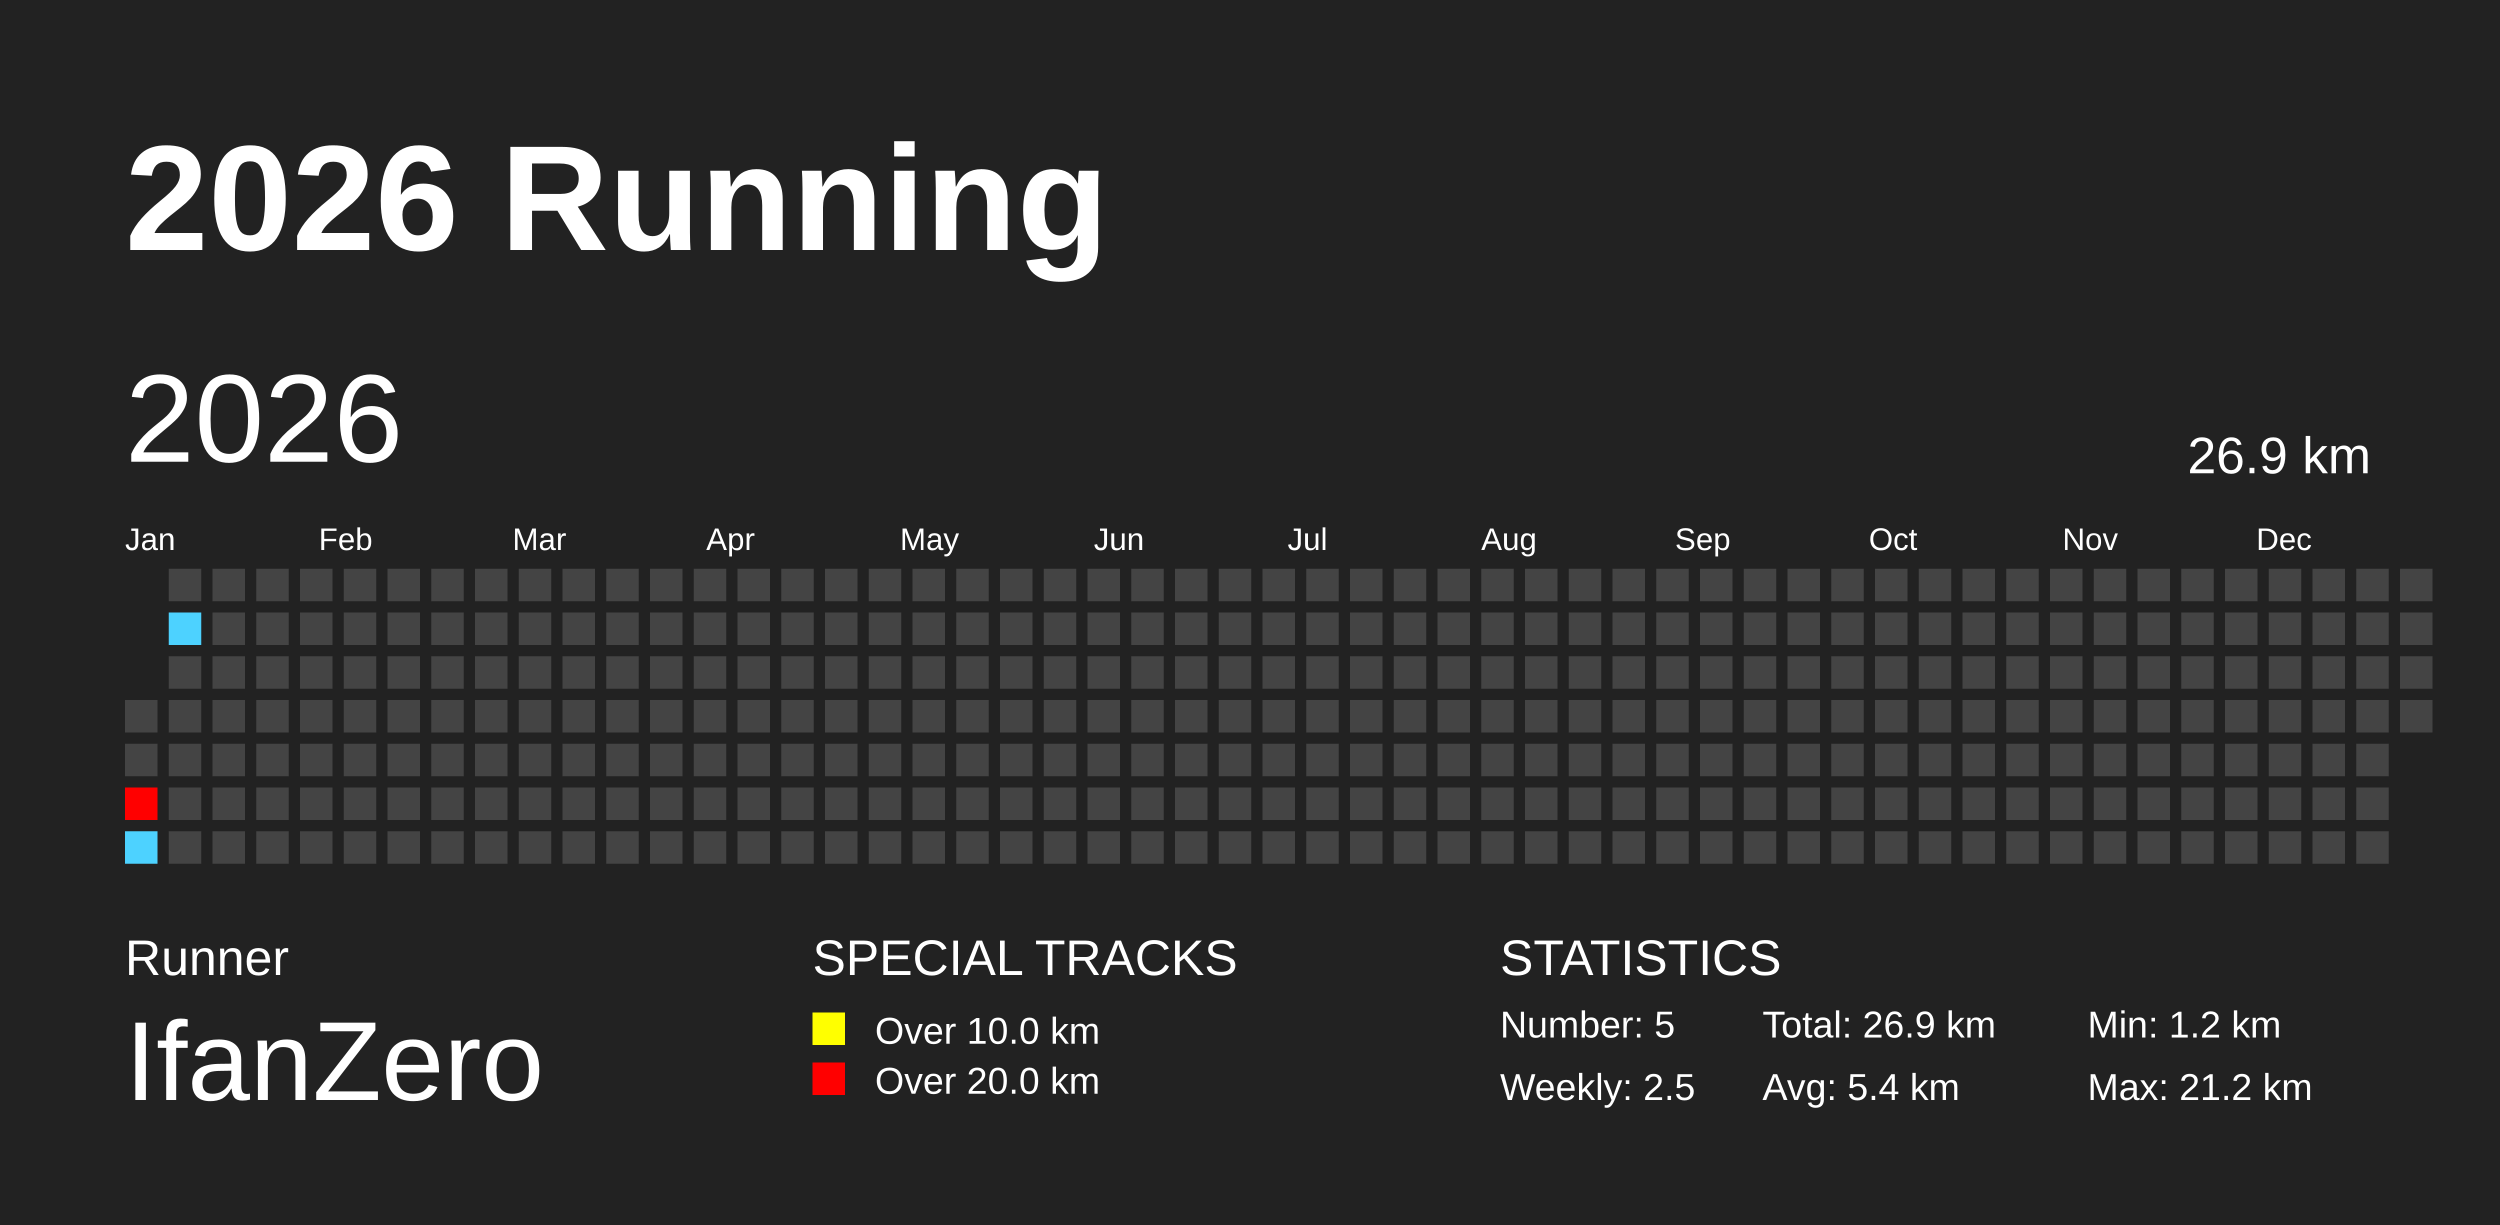
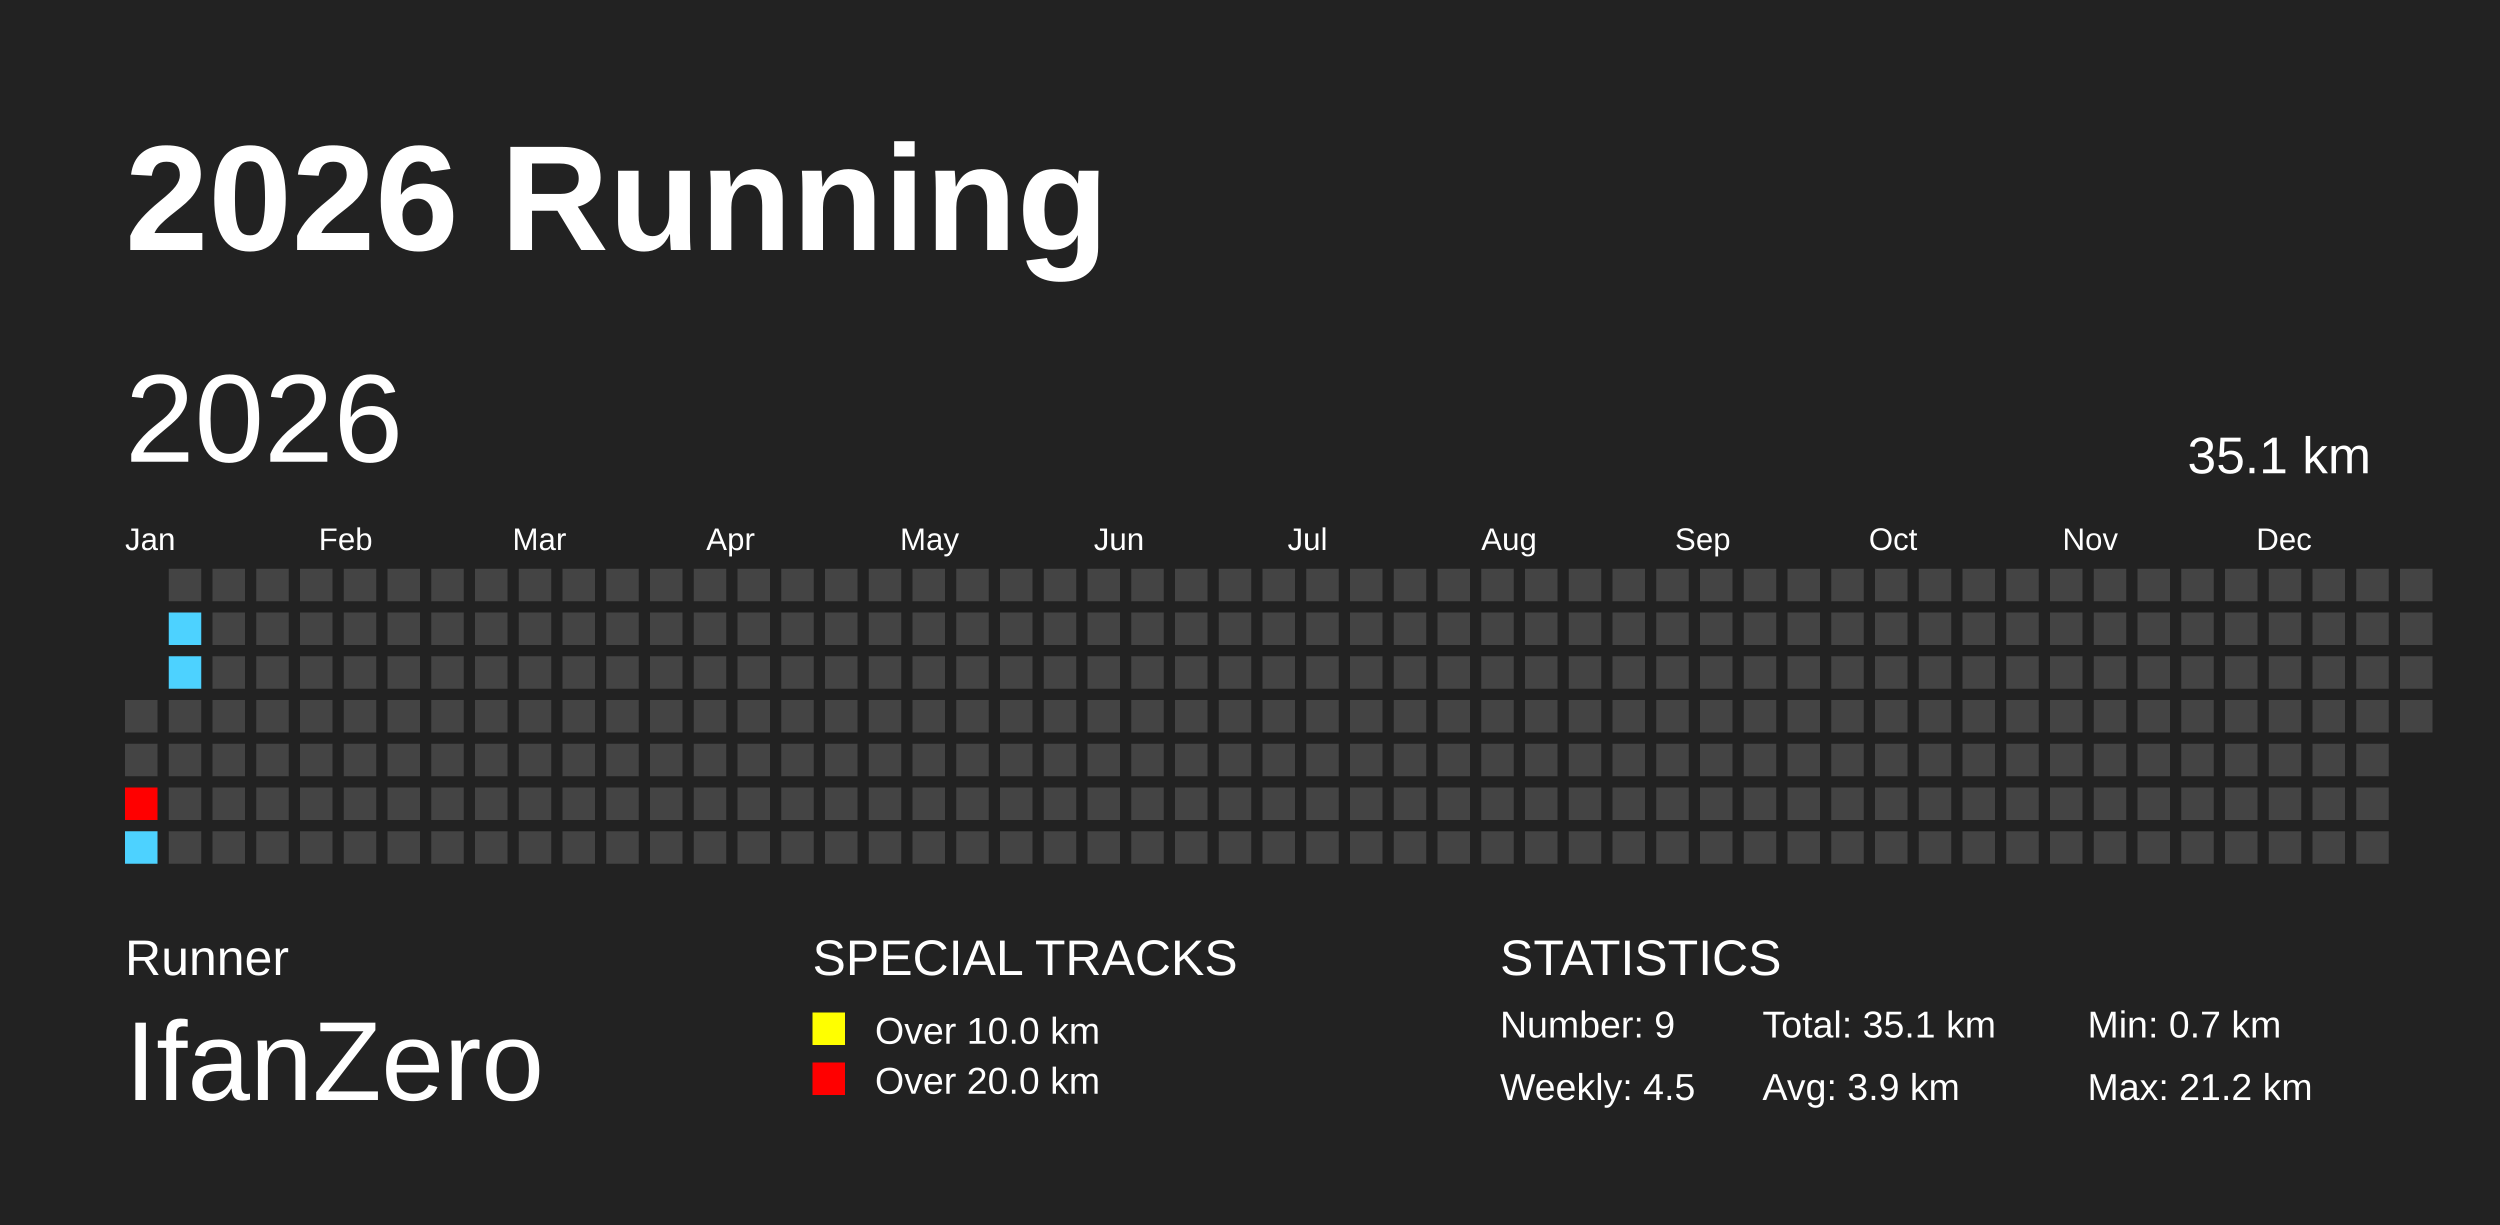
<svg xmlns="http://www.w3.org/2000/svg" baseProfile="full" height="98mm" version="1.1" viewBox="0,0,200,98" width="200mm">
  <defs />
  <rect fill="#222222" height="98" width="200" x="0" y="0" />
  <text fill="#FFFFFF" style="font-size:12px; font-family:Arial; font-weight:bold;" x="10" y="20">2026 Running</text>
  <text fill="#FFFFFF" style="font-size:4px; font-family:Arial" x="10" y="78">Runner</text>
  <text fill="#FFFFFF" style="font-size:9px; font-family:Arial" x="10" y="88">IfanZero</text>
  <text fill="#FFFFFF" style="font-size:4px; font-family:Arial" x="65" y="78">SPECIAL TRACKS</text>
  <rect fill="yellow" height="2.6" width="2.6" x="65" y="81" />
  <text fill="#FFFFFF" style="font-size:3px; font-family:Arial" x="70" y="83.5">Over 10.0 km</text>
  <rect fill="red" height="2.6" width="2.6" x="65" y="85" />
  <text fill="#FFFFFF" style="font-size:3px; font-family:Arial" x="70" y="87.5">Over 20.0 km</text>
  <text fill="#FFFFFF" style="font-size:4px; font-family:Arial" x="120" y="78">STATISTICS</text>
-   <text fill="#FFFFFF" style="font-size:3px; font-family:Arial" x="120" y="83">Number: 5</text>
-   <text fill="#FFFFFF" style="font-size:3px; font-family:Arial" x="120" y="88">Weekly: 2.5</text>
-   <text fill="#FFFFFF" style="font-size:3px; font-family:Arial" x="141" y="83">Total: 26.9 km</text>
-   <text fill="#FFFFFF" style="font-size:3px; font-family:Arial" x="141" y="88">Avg: 5.4 km</text>
-   <text fill="#FFFFFF" style="font-size:3px; font-family:Arial" x="167" y="83">Min: 1.2 km</text>
+   <text fill="#FFFFFF" style="font-size:3px; font-family:Arial" x="120" y="83">Number: 9</text>
+   <text fill="#FFFFFF" style="font-size:3px; font-family:Arial" x="120" y="88">Weekly: 4.5</text>
+   <text fill="#FFFFFF" style="font-size:3px; font-family:Arial" x="141" y="83">Total: 35.1 km</text>
+   <text fill="#FFFFFF" style="font-size:3px; font-family:Arial" x="141" y="88">Avg: 3.9 km</text>
+   <text fill="#FFFFFF" style="font-size:3px; font-family:Arial" x="167" y="83">Min: 0.7 km</text>
  <text fill="#FFFFFF" style="font-size:3px; font-family:Arial" x="167" y="88">Max: 21.2 km</text>
  <text dominant-baseline="hanging" fill="#FFFFFF" style="font-size:10.0px; font-family:Arial;" x="10" y="30">2026</text>
-   <text dominant-baseline="hanging" fill="#FFFFFF" style="font-size:4.125px; font-family:Arial;" x="175" y="35">26.9 km</text>
+   <text dominant-baseline="hanging" fill="#FFFFFF" style="font-size:4.125px; font-family:Arial;" x="175" y="35">35.1 km</text>
  <text fill="#FFFFFF" style="font-size:2.5px; font-family:Arial" x="10.0" y="44">Jan</text>
  <text fill="#FFFFFF" style="font-size:2.5px; font-family:Arial" x="25.5" y="44">Feb</text>
  <text fill="#FFFFFF" style="font-size:2.5px; font-family:Arial" x="41.0" y="44">Mar</text>
  <text fill="#FFFFFF" style="font-size:2.5px; font-family:Arial" x="56.5" y="44">Apr</text>
  <text fill="#FFFFFF" style="font-size:2.5px; font-family:Arial" x="72.0" y="44">May</text>
  <text fill="#FFFFFF" style="font-size:2.5px; font-family:Arial" x="87.5" y="44">Jun</text>
  <text fill="#FFFFFF" style="font-size:2.5px; font-family:Arial" x="103.0" y="44">Jul</text>
  <text fill="#FFFFFF" style="font-size:2.5px; font-family:Arial" x="118.5" y="44">Aug</text>
  <text fill="#FFFFFF" style="font-size:2.5px; font-family:Arial" x="134.0" y="44">Sep</text>
  <text fill="#FFFFFF" style="font-size:2.5px; font-family:Arial" x="149.5" y="44">Oct</text>
  <text fill="#FFFFFF" style="font-size:2.5px; font-family:Arial" x="165.0" y="44">Nov</text>
  <text fill="#FFFFFF" style="font-size:2.5px; font-family:Arial" x="180.5" y="44">Dec</text>
  <rect fill="#444444" height="2.6" width="2.6" x="10.0" y="56.0" />
  <rect fill="#444444" height="2.6" width="2.6" x="10.0" y="59.5" />
  <rect fill="red" height="2.6" width="2.6" x="10.0" y="63.0" />
  <rect fill="#4dd2ff" height="2.6" width="2.6" x="10.0" y="66.5" />
  <rect fill="#444444" height="2.6" width="2.6" x="13.5" y="45.5" />
  <rect fill="#4dd2ff" height="2.6" width="2.6" x="13.5" y="49.0" />
-   <rect fill="#444444" height="2.6" width="2.6" x="13.5" y="52.5" />
+   <rect fill="#4dd2ff" height="2.6" width="2.6" x="13.5" y="52.5" />
  <rect fill="#444444" height="2.6" width="2.6" x="13.5" y="56.0" />
  <rect fill="#444444" height="2.6" width="2.6" x="13.5" y="59.5" />
  <rect fill="#444444" height="2.6" width="2.6" x="13.5" y="63.0" />
  <rect fill="#444444" height="2.6" width="2.6" x="13.5" y="66.5" />
  <rect fill="#444444" height="2.6" width="2.6" x="17.0" y="45.5" />
  <rect fill="#444444" height="2.6" width="2.6" x="17.0" y="49.0" />
  <rect fill="#444444" height="2.6" width="2.6" x="17.0" y="52.5" />
  <rect fill="#444444" height="2.6" width="2.6" x="17.0" y="56.0" />
  <rect fill="#444444" height="2.6" width="2.6" x="17.0" y="59.5" />
  <rect fill="#444444" height="2.6" width="2.6" x="17.0" y="63.0" />
  <rect fill="#444444" height="2.6" width="2.6" x="17.0" y="66.5" />
  <rect fill="#444444" height="2.6" width="2.6" x="20.5" y="45.5" />
  <rect fill="#444444" height="2.6" width="2.6" x="20.5" y="49.0" />
  <rect fill="#444444" height="2.6" width="2.6" x="20.5" y="52.5" />
  <rect fill="#444444" height="2.6" width="2.6" x="20.5" y="56.0" />
  <rect fill="#444444" height="2.6" width="2.6" x="20.5" y="59.5" />
  <rect fill="#444444" height="2.6" width="2.6" x="20.5" y="63.0" />
  <rect fill="#444444" height="2.6" width="2.6" x="20.5" y="66.5" />
  <rect fill="#444444" height="2.6" width="2.6" x="24.0" y="45.5" />
  <rect fill="#444444" height="2.6" width="2.6" x="24.0" y="49.0" />
  <rect fill="#444444" height="2.6" width="2.6" x="24.0" y="52.5" />
  <rect fill="#444444" height="2.6" width="2.6" x="24.0" y="56.0" />
  <rect fill="#444444" height="2.6" width="2.6" x="24.0" y="59.5" />
  <rect fill="#444444" height="2.6" width="2.6" x="24.0" y="63.0" />
  <rect fill="#444444" height="2.6" width="2.6" x="24.0" y="66.5" />
  <rect fill="#444444" height="2.6" width="2.6" x="27.5" y="45.5" />
  <rect fill="#444444" height="2.6" width="2.6" x="27.5" y="49.0" />
  <rect fill="#444444" height="2.6" width="2.6" x="27.5" y="52.5" />
  <rect fill="#444444" height="2.6" width="2.6" x="27.5" y="56.0" />
  <rect fill="#444444" height="2.6" width="2.6" x="27.5" y="59.5" />
  <rect fill="#444444" height="2.6" width="2.6" x="27.5" y="63.0" />
  <rect fill="#444444" height="2.6" width="2.6" x="27.5" y="66.5" />
  <rect fill="#444444" height="2.6" width="2.6" x="31.0" y="45.5" />
  <rect fill="#444444" height="2.6" width="2.6" x="31.0" y="49.0" />
  <rect fill="#444444" height="2.6" width="2.6" x="31.0" y="52.5" />
  <rect fill="#444444" height="2.6" width="2.6" x="31.0" y="56.0" />
  <rect fill="#444444" height="2.6" width="2.6" x="31.0" y="59.5" />
  <rect fill="#444444" height="2.6" width="2.6" x="31.0" y="63.0" />
  <rect fill="#444444" height="2.6" width="2.6" x="31.0" y="66.5" />
  <rect fill="#444444" height="2.6" width="2.6" x="34.5" y="45.5" />
  <rect fill="#444444" height="2.6" width="2.6" x="34.5" y="49.0" />
  <rect fill="#444444" height="2.6" width="2.6" x="34.5" y="52.5" />
  <rect fill="#444444" height="2.6" width="2.6" x="34.5" y="56.0" />
  <rect fill="#444444" height="2.6" width="2.6" x="34.5" y="59.5" />
  <rect fill="#444444" height="2.6" width="2.6" x="34.5" y="63.0" />
  <rect fill="#444444" height="2.6" width="2.6" x="34.5" y="66.5" />
  <rect fill="#444444" height="2.6" width="2.6" x="38.0" y="45.5" />
  <rect fill="#444444" height="2.6" width="2.6" x="38.0" y="49.0" />
  <rect fill="#444444" height="2.6" width="2.6" x="38.0" y="52.5" />
  <rect fill="#444444" height="2.6" width="2.6" x="38.0" y="56.0" />
  <rect fill="#444444" height="2.6" width="2.6" x="38.0" y="59.5" />
  <rect fill="#444444" height="2.6" width="2.6" x="38.0" y="63.0" />
  <rect fill="#444444" height="2.6" width="2.6" x="38.0" y="66.5" />
  <rect fill="#444444" height="2.6" width="2.6" x="41.5" y="45.5" />
  <rect fill="#444444" height="2.6" width="2.6" x="41.5" y="49.0" />
  <rect fill="#444444" height="2.6" width="2.6" x="41.5" y="52.5" />
  <rect fill="#444444" height="2.6" width="2.6" x="41.5" y="56.0" />
  <rect fill="#444444" height="2.6" width="2.6" x="41.5" y="59.5" />
  <rect fill="#444444" height="2.6" width="2.6" x="41.5" y="63.0" />
  <rect fill="#444444" height="2.6" width="2.6" x="41.5" y="66.5" />
  <rect fill="#444444" height="2.6" width="2.6" x="45.0" y="45.5" />
  <rect fill="#444444" height="2.6" width="2.6" x="45.0" y="49.0" />
  <rect fill="#444444" height="2.6" width="2.6" x="45.0" y="52.5" />
  <rect fill="#444444" height="2.6" width="2.6" x="45.0" y="56.0" />
  <rect fill="#444444" height="2.6" width="2.6" x="45.0" y="59.5" />
  <rect fill="#444444" height="2.6" width="2.6" x="45.0" y="63.0" />
  <rect fill="#444444" height="2.6" width="2.6" x="45.0" y="66.5" />
  <rect fill="#444444" height="2.6" width="2.6" x="48.5" y="45.5" />
  <rect fill="#444444" height="2.6" width="2.6" x="48.5" y="49.0" />
  <rect fill="#444444" height="2.6" width="2.6" x="48.5" y="52.5" />
  <rect fill="#444444" height="2.6" width="2.6" x="48.5" y="56.0" />
  <rect fill="#444444" height="2.6" width="2.6" x="48.5" y="59.5" />
  <rect fill="#444444" height="2.6" width="2.6" x="48.5" y="63.0" />
  <rect fill="#444444" height="2.6" width="2.6" x="48.5" y="66.5" />
  <rect fill="#444444" height="2.6" width="2.6" x="52.0" y="45.5" />
  <rect fill="#444444" height="2.6" width="2.6" x="52.0" y="49.0" />
  <rect fill="#444444" height="2.6" width="2.6" x="52.0" y="52.5" />
  <rect fill="#444444" height="2.6" width="2.6" x="52.0" y="56.0" />
  <rect fill="#444444" height="2.6" width="2.6" x="52.0" y="59.5" />
  <rect fill="#444444" height="2.6" width="2.6" x="52.0" y="63.0" />
  <rect fill="#444444" height="2.6" width="2.6" x="52.0" y="66.5" />
  <rect fill="#444444" height="2.6" width="2.6" x="55.5" y="45.5" />
  <rect fill="#444444" height="2.6" width="2.6" x="55.5" y="49.0" />
  <rect fill="#444444" height="2.6" width="2.6" x="55.5" y="52.5" />
  <rect fill="#444444" height="2.6" width="2.6" x="55.5" y="56.0" />
  <rect fill="#444444" height="2.6" width="2.6" x="55.5" y="59.5" />
  <rect fill="#444444" height="2.6" width="2.6" x="55.5" y="63.0" />
  <rect fill="#444444" height="2.6" width="2.6" x="55.5" y="66.5" />
  <rect fill="#444444" height="2.6" width="2.6" x="59.0" y="45.5" />
  <rect fill="#444444" height="2.6" width="2.6" x="59.0" y="49.0" />
  <rect fill="#444444" height="2.6" width="2.6" x="59.0" y="52.5" />
  <rect fill="#444444" height="2.6" width="2.6" x="59.0" y="56.0" />
  <rect fill="#444444" height="2.6" width="2.6" x="59.0" y="59.5" />
  <rect fill="#444444" height="2.6" width="2.6" x="59.0" y="63.0" />
  <rect fill="#444444" height="2.6" width="2.6" x="59.0" y="66.5" />
  <rect fill="#444444" height="2.6" width="2.6" x="62.5" y="45.5" />
  <rect fill="#444444" height="2.6" width="2.6" x="62.5" y="49.0" />
  <rect fill="#444444" height="2.6" width="2.6" x="62.5" y="52.5" />
  <rect fill="#444444" height="2.6" width="2.6" x="62.5" y="56.0" />
  <rect fill="#444444" height="2.6" width="2.6" x="62.5" y="59.5" />
  <rect fill="#444444" height="2.6" width="2.6" x="62.5" y="63.0" />
  <rect fill="#444444" height="2.6" width="2.6" x="62.5" y="66.5" />
  <rect fill="#444444" height="2.6" width="2.6" x="66.0" y="45.5" />
  <rect fill="#444444" height="2.6" width="2.6" x="66.0" y="49.0" />
  <rect fill="#444444" height="2.6" width="2.6" x="66.0" y="52.5" />
  <rect fill="#444444" height="2.6" width="2.6" x="66.0" y="56.0" />
  <rect fill="#444444" height="2.6" width="2.6" x="66.0" y="59.5" />
  <rect fill="#444444" height="2.6" width="2.6" x="66.0" y="63.0" />
  <rect fill="#444444" height="2.6" width="2.6" x="66.0" y="66.5" />
  <rect fill="#444444" height="2.6" width="2.6" x="69.5" y="45.5" />
  <rect fill="#444444" height="2.6" width="2.6" x="69.5" y="49.0" />
  <rect fill="#444444" height="2.6" width="2.6" x="69.5" y="52.5" />
  <rect fill="#444444" height="2.6" width="2.6" x="69.5" y="56.0" />
  <rect fill="#444444" height="2.6" width="2.6" x="69.5" y="59.5" />
  <rect fill="#444444" height="2.6" width="2.6" x="69.5" y="63.0" />
  <rect fill="#444444" height="2.6" width="2.6" x="69.5" y="66.5" />
  <rect fill="#444444" height="2.6" width="2.6" x="73.0" y="45.5" />
  <rect fill="#444444" height="2.6" width="2.6" x="73.0" y="49.0" />
  <rect fill="#444444" height="2.6" width="2.6" x="73.0" y="52.5" />
  <rect fill="#444444" height="2.6" width="2.6" x="73.0" y="56.0" />
  <rect fill="#444444" height="2.6" width="2.6" x="73.0" y="59.5" />
  <rect fill="#444444" height="2.6" width="2.6" x="73.0" y="63.0" />
  <rect fill="#444444" height="2.6" width="2.6" x="73.0" y="66.5" />
  <rect fill="#444444" height="2.6" width="2.6" x="76.5" y="45.5" />
  <rect fill="#444444" height="2.6" width="2.6" x="76.5" y="49.0" />
  <rect fill="#444444" height="2.6" width="2.6" x="76.5" y="52.5" />
  <rect fill="#444444" height="2.6" width="2.6" x="76.5" y="56.0" />
  <rect fill="#444444" height="2.6" width="2.6" x="76.5" y="59.5" />
  <rect fill="#444444" height="2.6" width="2.6" x="76.5" y="63.0" />
  <rect fill="#444444" height="2.6" width="2.6" x="76.5" y="66.5" />
  <rect fill="#444444" height="2.6" width="2.6" x="80.0" y="45.5" />
  <rect fill="#444444" height="2.6" width="2.6" x="80.0" y="49.0" />
  <rect fill="#444444" height="2.6" width="2.6" x="80.0" y="52.5" />
  <rect fill="#444444" height="2.6" width="2.6" x="80.0" y="56.0" />
  <rect fill="#444444" height="2.6" width="2.6" x="80.0" y="59.5" />
  <rect fill="#444444" height="2.6" width="2.6" x="80.0" y="63.0" />
  <rect fill="#444444" height="2.6" width="2.6" x="80.0" y="66.5" />
  <rect fill="#444444" height="2.6" width="2.6" x="83.5" y="45.5" />
  <rect fill="#444444" height="2.6" width="2.6" x="83.5" y="49.0" />
  <rect fill="#444444" height="2.6" width="2.6" x="83.5" y="52.5" />
  <rect fill="#444444" height="2.6" width="2.6" x="83.5" y="56.0" />
  <rect fill="#444444" height="2.6" width="2.6" x="83.5" y="59.5" />
  <rect fill="#444444" height="2.6" width="2.6" x="83.5" y="63.0" />
  <rect fill="#444444" height="2.6" width="2.6" x="83.5" y="66.5" />
  <rect fill="#444444" height="2.6" width="2.6" x="87.0" y="45.5" />
  <rect fill="#444444" height="2.6" width="2.6" x="87.0" y="49.0" />
  <rect fill="#444444" height="2.6" width="2.6" x="87.0" y="52.5" />
  <rect fill="#444444" height="2.6" width="2.6" x="87.0" y="56.0" />
  <rect fill="#444444" height="2.6" width="2.6" x="87.0" y="59.5" />
  <rect fill="#444444" height="2.6" width="2.6" x="87.0" y="63.0" />
  <rect fill="#444444" height="2.6" width="2.6" x="87.0" y="66.5" />
  <rect fill="#444444" height="2.6" width="2.6" x="90.5" y="45.5" />
  <rect fill="#444444" height="2.6" width="2.6" x="90.5" y="49.0" />
  <rect fill="#444444" height="2.6" width="2.6" x="90.5" y="52.5" />
  <rect fill="#444444" height="2.6" width="2.6" x="90.5" y="56.0" />
  <rect fill="#444444" height="2.6" width="2.6" x="90.5" y="59.5" />
  <rect fill="#444444" height="2.6" width="2.6" x="90.5" y="63.0" />
  <rect fill="#444444" height="2.6" width="2.6" x="90.5" y="66.5" />
  <rect fill="#444444" height="2.6" width="2.6" x="94.0" y="45.5" />
  <rect fill="#444444" height="2.6" width="2.6" x="94.0" y="49.0" />
  <rect fill="#444444" height="2.6" width="2.6" x="94.0" y="52.5" />
  <rect fill="#444444" height="2.6" width="2.6" x="94.0" y="56.0" />
  <rect fill="#444444" height="2.6" width="2.6" x="94.0" y="59.5" />
  <rect fill="#444444" height="2.6" width="2.6" x="94.0" y="63.0" />
  <rect fill="#444444" height="2.6" width="2.6" x="94.0" y="66.5" />
  <rect fill="#444444" height="2.6" width="2.6" x="97.5" y="45.5" />
  <rect fill="#444444" height="2.6" width="2.6" x="97.5" y="49.0" />
  <rect fill="#444444" height="2.6" width="2.6" x="97.5" y="52.5" />
  <rect fill="#444444" height="2.6" width="2.6" x="97.5" y="56.0" />
  <rect fill="#444444" height="2.6" width="2.6" x="97.5" y="59.5" />
  <rect fill="#444444" height="2.6" width="2.6" x="97.5" y="63.0" />
  <rect fill="#444444" height="2.6" width="2.6" x="97.5" y="66.5" />
  <rect fill="#444444" height="2.6" width="2.6" x="101.0" y="45.5" />
  <rect fill="#444444" height="2.6" width="2.6" x="101.0" y="49.0" />
  <rect fill="#444444" height="2.6" width="2.6" x="101.0" y="52.5" />
  <rect fill="#444444" height="2.6" width="2.6" x="101.0" y="56.0" />
  <rect fill="#444444" height="2.6" width="2.6" x="101.0" y="59.5" />
  <rect fill="#444444" height="2.6" width="2.6" x="101.0" y="63.0" />
  <rect fill="#444444" height="2.6" width="2.6" x="101.0" y="66.5" />
  <rect fill="#444444" height="2.6" width="2.6" x="104.5" y="45.5" />
  <rect fill="#444444" height="2.6" width="2.6" x="104.5" y="49.0" />
  <rect fill="#444444" height="2.6" width="2.6" x="104.5" y="52.5" />
  <rect fill="#444444" height="2.6" width="2.6" x="104.5" y="56.0" />
  <rect fill="#444444" height="2.6" width="2.6" x="104.5" y="59.5" />
  <rect fill="#444444" height="2.6" width="2.6" x="104.5" y="63.0" />
  <rect fill="#444444" height="2.6" width="2.6" x="104.5" y="66.5" />
  <rect fill="#444444" height="2.6" width="2.6" x="108.0" y="45.5" />
  <rect fill="#444444" height="2.6" width="2.6" x="108.0" y="49.0" />
  <rect fill="#444444" height="2.6" width="2.6" x="108.0" y="52.5" />
  <rect fill="#444444" height="2.6" width="2.6" x="108.0" y="56.0" />
  <rect fill="#444444" height="2.6" width="2.6" x="108.0" y="59.5" />
  <rect fill="#444444" height="2.6" width="2.6" x="108.0" y="63.0" />
  <rect fill="#444444" height="2.6" width="2.6" x="108.0" y="66.5" />
  <rect fill="#444444" height="2.6" width="2.6" x="111.5" y="45.5" />
  <rect fill="#444444" height="2.6" width="2.6" x="111.5" y="49.0" />
  <rect fill="#444444" height="2.6" width="2.6" x="111.5" y="52.5" />
  <rect fill="#444444" height="2.6" width="2.6" x="111.5" y="56.0" />
  <rect fill="#444444" height="2.6" width="2.6" x="111.5" y="59.5" />
  <rect fill="#444444" height="2.6" width="2.6" x="111.5" y="63.0" />
  <rect fill="#444444" height="2.6" width="2.6" x="111.5" y="66.5" />
  <rect fill="#444444" height="2.6" width="2.6" x="115.0" y="45.5" />
  <rect fill="#444444" height="2.6" width="2.6" x="115.0" y="49.0" />
  <rect fill="#444444" height="2.6" width="2.6" x="115.0" y="52.5" />
  <rect fill="#444444" height="2.6" width="2.6" x="115.0" y="56.0" />
  <rect fill="#444444" height="2.6" width="2.6" x="115.0" y="59.5" />
  <rect fill="#444444" height="2.6" width="2.6" x="115.0" y="63.0" />
  <rect fill="#444444" height="2.6" width="2.6" x="115.0" y="66.5" />
  <rect fill="#444444" height="2.6" width="2.6" x="118.5" y="45.5" />
  <rect fill="#444444" height="2.6" width="2.6" x="118.5" y="49.0" />
  <rect fill="#444444" height="2.6" width="2.6" x="118.5" y="52.5" />
  <rect fill="#444444" height="2.6" width="2.6" x="118.5" y="56.0" />
  <rect fill="#444444" height="2.6" width="2.6" x="118.5" y="59.5" />
  <rect fill="#444444" height="2.6" width="2.6" x="118.5" y="63.0" />
  <rect fill="#444444" height="2.6" width="2.6" x="118.5" y="66.5" />
  <rect fill="#444444" height="2.6" width="2.6" x="122.0" y="45.5" />
  <rect fill="#444444" height="2.6" width="2.6" x="122.0" y="49.0" />
  <rect fill="#444444" height="2.6" width="2.6" x="122.0" y="52.5" />
  <rect fill="#444444" height="2.6" width="2.6" x="122.0" y="56.0" />
  <rect fill="#444444" height="2.6" width="2.6" x="122.0" y="59.5" />
  <rect fill="#444444" height="2.6" width="2.6" x="122.0" y="63.0" />
  <rect fill="#444444" height="2.6" width="2.6" x="122.0" y="66.5" />
  <rect fill="#444444" height="2.6" width="2.6" x="125.5" y="45.5" />
  <rect fill="#444444" height="2.6" width="2.6" x="125.5" y="49.0" />
  <rect fill="#444444" height="2.6" width="2.6" x="125.5" y="52.5" />
  <rect fill="#444444" height="2.6" width="2.6" x="125.5" y="56.0" />
  <rect fill="#444444" height="2.6" width="2.6" x="125.5" y="59.5" />
  <rect fill="#444444" height="2.6" width="2.6" x="125.5" y="63.0" />
  <rect fill="#444444" height="2.6" width="2.6" x="125.5" y="66.5" />
  <rect fill="#444444" height="2.6" width="2.6" x="129.0" y="45.5" />
  <rect fill="#444444" height="2.6" width="2.6" x="129.0" y="49.0" />
  <rect fill="#444444" height="2.6" width="2.6" x="129.0" y="52.5" />
  <rect fill="#444444" height="2.6" width="2.6" x="129.0" y="56.0" />
  <rect fill="#444444" height="2.6" width="2.6" x="129.0" y="59.5" />
  <rect fill="#444444" height="2.6" width="2.6" x="129.0" y="63.0" />
  <rect fill="#444444" height="2.6" width="2.6" x="129.0" y="66.5" />
  <rect fill="#444444" height="2.6" width="2.6" x="132.5" y="45.5" />
  <rect fill="#444444" height="2.6" width="2.6" x="132.5" y="49.0" />
  <rect fill="#444444" height="2.6" width="2.6" x="132.5" y="52.5" />
  <rect fill="#444444" height="2.6" width="2.6" x="132.5" y="56.0" />
  <rect fill="#444444" height="2.6" width="2.6" x="132.5" y="59.5" />
  <rect fill="#444444" height="2.6" width="2.6" x="132.5" y="63.0" />
  <rect fill="#444444" height="2.6" width="2.6" x="132.5" y="66.5" />
  <rect fill="#444444" height="2.6" width="2.6" x="136.0" y="45.5" />
  <rect fill="#444444" height="2.6" width="2.6" x="136.0" y="49.0" />
  <rect fill="#444444" height="2.6" width="2.6" x="136.0" y="52.5" />
  <rect fill="#444444" height="2.6" width="2.6" x="136.0" y="56.0" />
  <rect fill="#444444" height="2.6" width="2.6" x="136.0" y="59.5" />
  <rect fill="#444444" height="2.6" width="2.6" x="136.0" y="63.0" />
  <rect fill="#444444" height="2.6" width="2.6" x="136.0" y="66.5" />
  <rect fill="#444444" height="2.6" width="2.6" x="139.5" y="45.5" />
  <rect fill="#444444" height="2.6" width="2.6" x="139.5" y="49.0" />
  <rect fill="#444444" height="2.6" width="2.6" x="139.5" y="52.5" />
  <rect fill="#444444" height="2.6" width="2.6" x="139.5" y="56.0" />
  <rect fill="#444444" height="2.6" width="2.6" x="139.5" y="59.5" />
  <rect fill="#444444" height="2.6" width="2.6" x="139.5" y="63.0" />
  <rect fill="#444444" height="2.6" width="2.6" x="139.5" y="66.5" />
  <rect fill="#444444" height="2.6" width="2.6" x="143.0" y="45.5" />
  <rect fill="#444444" height="2.6" width="2.6" x="143.0" y="49.0" />
  <rect fill="#444444" height="2.6" width="2.6" x="143.0" y="52.5" />
  <rect fill="#444444" height="2.6" width="2.6" x="143.0" y="56.0" />
  <rect fill="#444444" height="2.6" width="2.6" x="143.0" y="59.5" />
  <rect fill="#444444" height="2.6" width="2.6" x="143.0" y="63.0" />
  <rect fill="#444444" height="2.6" width="2.6" x="143.0" y="66.5" />
  <rect fill="#444444" height="2.6" width="2.6" x="146.5" y="45.5" />
  <rect fill="#444444" height="2.6" width="2.6" x="146.5" y="49.0" />
  <rect fill="#444444" height="2.6" width="2.6" x="146.5" y="52.5" />
  <rect fill="#444444" height="2.6" width="2.6" x="146.5" y="56.0" />
  <rect fill="#444444" height="2.6" width="2.6" x="146.5" y="59.5" />
  <rect fill="#444444" height="2.6" width="2.6" x="146.5" y="63.0" />
  <rect fill="#444444" height="2.6" width="2.6" x="146.5" y="66.5" />
  <rect fill="#444444" height="2.6" width="2.6" x="150.0" y="45.5" />
  <rect fill="#444444" height="2.6" width="2.6" x="150.0" y="49.0" />
  <rect fill="#444444" height="2.6" width="2.6" x="150.0" y="52.5" />
  <rect fill="#444444" height="2.6" width="2.6" x="150.0" y="56.0" />
  <rect fill="#444444" height="2.6" width="2.6" x="150.0" y="59.5" />
  <rect fill="#444444" height="2.6" width="2.6" x="150.0" y="63.0" />
  <rect fill="#444444" height="2.6" width="2.6" x="150.0" y="66.5" />
  <rect fill="#444444" height="2.6" width="2.6" x="153.5" y="45.5" />
  <rect fill="#444444" height="2.6" width="2.6" x="153.5" y="49.0" />
  <rect fill="#444444" height="2.6" width="2.6" x="153.5" y="52.5" />
  <rect fill="#444444" height="2.6" width="2.6" x="153.5" y="56.0" />
  <rect fill="#444444" height="2.6" width="2.6" x="153.5" y="59.5" />
  <rect fill="#444444" height="2.6" width="2.6" x="153.5" y="63.0" />
  <rect fill="#444444" height="2.6" width="2.6" x="153.5" y="66.5" />
  <rect fill="#444444" height="2.6" width="2.6" x="157.0" y="45.5" />
  <rect fill="#444444" height="2.6" width="2.6" x="157.0" y="49.0" />
  <rect fill="#444444" height="2.6" width="2.6" x="157.0" y="52.5" />
  <rect fill="#444444" height="2.6" width="2.6" x="157.0" y="56.0" />
  <rect fill="#444444" height="2.6" width="2.6" x="157.0" y="59.5" />
  <rect fill="#444444" height="2.6" width="2.6" x="157.0" y="63.0" />
  <rect fill="#444444" height="2.6" width="2.6" x="157.0" y="66.5" />
  <rect fill="#444444" height="2.6" width="2.6" x="160.5" y="45.5" />
  <rect fill="#444444" height="2.6" width="2.6" x="160.5" y="49.0" />
  <rect fill="#444444" height="2.6" width="2.6" x="160.5" y="52.5" />
  <rect fill="#444444" height="2.6" width="2.6" x="160.5" y="56.0" />
  <rect fill="#444444" height="2.6" width="2.6" x="160.5" y="59.5" />
  <rect fill="#444444" height="2.6" width="2.6" x="160.5" y="63.0" />
  <rect fill="#444444" height="2.6" width="2.6" x="160.5" y="66.5" />
  <rect fill="#444444" height="2.6" width="2.6" x="164.0" y="45.5" />
  <rect fill="#444444" height="2.6" width="2.6" x="164.0" y="49.0" />
  <rect fill="#444444" height="2.6" width="2.6" x="164.0" y="52.5" />
  <rect fill="#444444" height="2.6" width="2.6" x="164.0" y="56.0" />
  <rect fill="#444444" height="2.6" width="2.6" x="164.0" y="59.5" />
  <rect fill="#444444" height="2.6" width="2.6" x="164.0" y="63.0" />
  <rect fill="#444444" height="2.6" width="2.6" x="164.0" y="66.5" />
  <rect fill="#444444" height="2.6" width="2.6" x="167.5" y="45.5" />
  <rect fill="#444444" height="2.6" width="2.6" x="167.5" y="49.0" />
  <rect fill="#444444" height="2.6" width="2.6" x="167.5" y="52.5" />
  <rect fill="#444444" height="2.6" width="2.6" x="167.5" y="56.0" />
  <rect fill="#444444" height="2.6" width="2.6" x="167.5" y="59.5" />
  <rect fill="#444444" height="2.6" width="2.6" x="167.5" y="63.0" />
  <rect fill="#444444" height="2.6" width="2.6" x="167.5" y="66.5" />
  <rect fill="#444444" height="2.6" width="2.6" x="171.0" y="45.5" />
  <rect fill="#444444" height="2.6" width="2.6" x="171.0" y="49.0" />
  <rect fill="#444444" height="2.6" width="2.6" x="171.0" y="52.5" />
  <rect fill="#444444" height="2.6" width="2.6" x="171.0" y="56.0" />
  <rect fill="#444444" height="2.6" width="2.6" x="171.0" y="59.5" />
  <rect fill="#444444" height="2.6" width="2.6" x="171.0" y="63.0" />
  <rect fill="#444444" height="2.6" width="2.6" x="171.0" y="66.5" />
  <rect fill="#444444" height="2.6" width="2.6" x="174.5" y="45.5" />
  <rect fill="#444444" height="2.6" width="2.6" x="174.5" y="49.0" />
  <rect fill="#444444" height="2.6" width="2.6" x="174.5" y="52.5" />
  <rect fill="#444444" height="2.6" width="2.6" x="174.5" y="56.0" />
  <rect fill="#444444" height="2.6" width="2.6" x="174.5" y="59.5" />
  <rect fill="#444444" height="2.6" width="2.6" x="174.5" y="63.0" />
  <rect fill="#444444" height="2.6" width="2.6" x="174.5" y="66.5" />
  <rect fill="#444444" height="2.6" width="2.6" x="178.0" y="45.5" />
  <rect fill="#444444" height="2.6" width="2.6" x="178.0" y="49.0" />
  <rect fill="#444444" height="2.6" width="2.6" x="178.0" y="52.5" />
  <rect fill="#444444" height="2.6" width="2.6" x="178.0" y="56.0" />
  <rect fill="#444444" height="2.6" width="2.6" x="178.0" y="59.5" />
  <rect fill="#444444" height="2.6" width="2.6" x="178.0" y="63.0" />
  <rect fill="#444444" height="2.6" width="2.6" x="178.0" y="66.5" />
  <rect fill="#444444" height="2.6" width="2.6" x="181.5" y="45.5" />
  <rect fill="#444444" height="2.6" width="2.6" x="181.5" y="49.0" />
  <rect fill="#444444" height="2.6" width="2.6" x="181.5" y="52.5" />
  <rect fill="#444444" height="2.6" width="2.6" x="181.5" y="56.0" />
  <rect fill="#444444" height="2.6" width="2.6" x="181.5" y="59.5" />
  <rect fill="#444444" height="2.6" width="2.6" x="181.5" y="63.0" />
  <rect fill="#444444" height="2.6" width="2.6" x="181.5" y="66.5" />
  <rect fill="#444444" height="2.6" width="2.6" x="185.0" y="45.5" />
  <rect fill="#444444" height="2.6" width="2.6" x="185.0" y="49.0" />
  <rect fill="#444444" height="2.6" width="2.6" x="185.0" y="52.5" />
  <rect fill="#444444" height="2.6" width="2.6" x="185.0" y="56.0" />
  <rect fill="#444444" height="2.6" width="2.6" x="185.0" y="59.5" />
  <rect fill="#444444" height="2.6" width="2.6" x="185.0" y="63.0" />
  <rect fill="#444444" height="2.6" width="2.6" x="185.0" y="66.5" />
  <rect fill="#444444" height="2.6" width="2.6" x="188.5" y="45.5" />
  <rect fill="#444444" height="2.6" width="2.6" x="188.5" y="49.0" />
  <rect fill="#444444" height="2.6" width="2.6" x="188.5" y="52.5" />
  <rect fill="#444444" height="2.6" width="2.6" x="188.5" y="56.0" />
  <rect fill="#444444" height="2.6" width="2.6" x="188.5" y="59.5" />
  <rect fill="#444444" height="2.6" width="2.6" x="188.5" y="63.0" />
  <rect fill="#444444" height="2.6" width="2.6" x="188.5" y="66.5" />
  <rect fill="#444444" height="2.6" width="2.6" x="192.0" y="45.5" />
  <rect fill="#444444" height="2.6" width="2.6" x="192.0" y="49.0" />
  <rect fill="#444444" height="2.6" width="2.6" x="192.0" y="52.5" />
  <rect fill="#444444" height="2.6" width="2.6" x="192.0" y="56.0" />
</svg>
